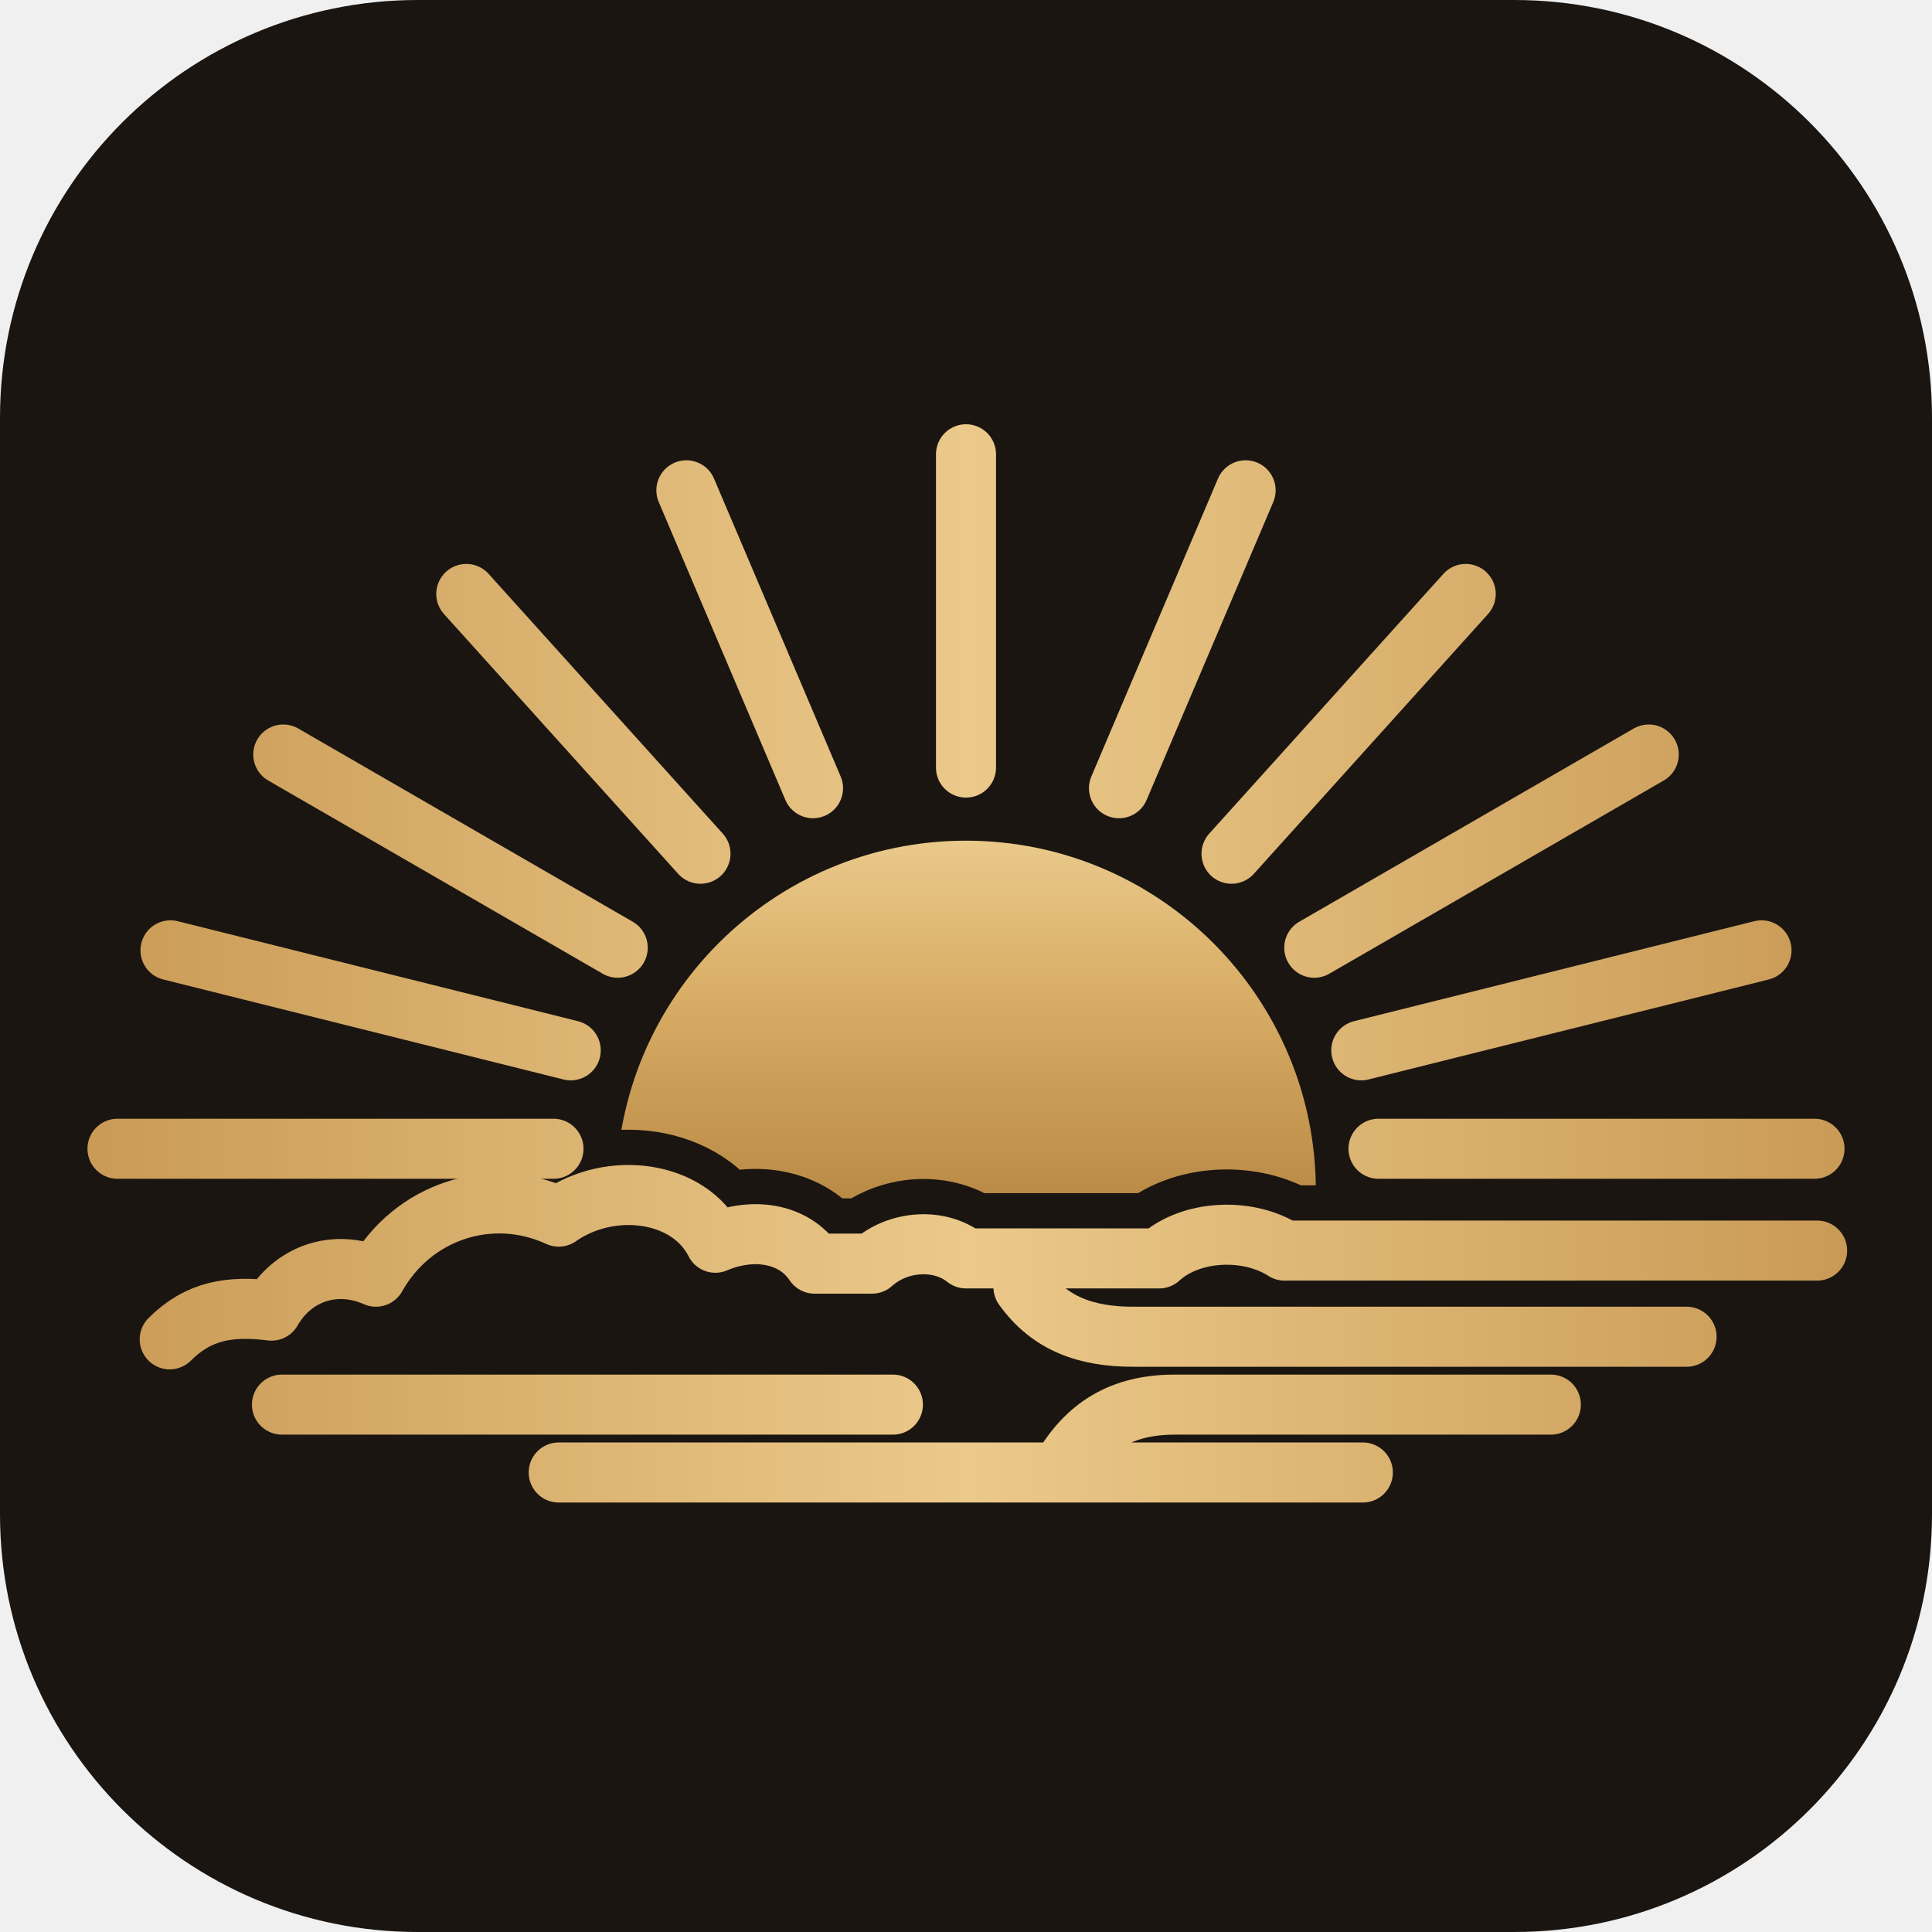
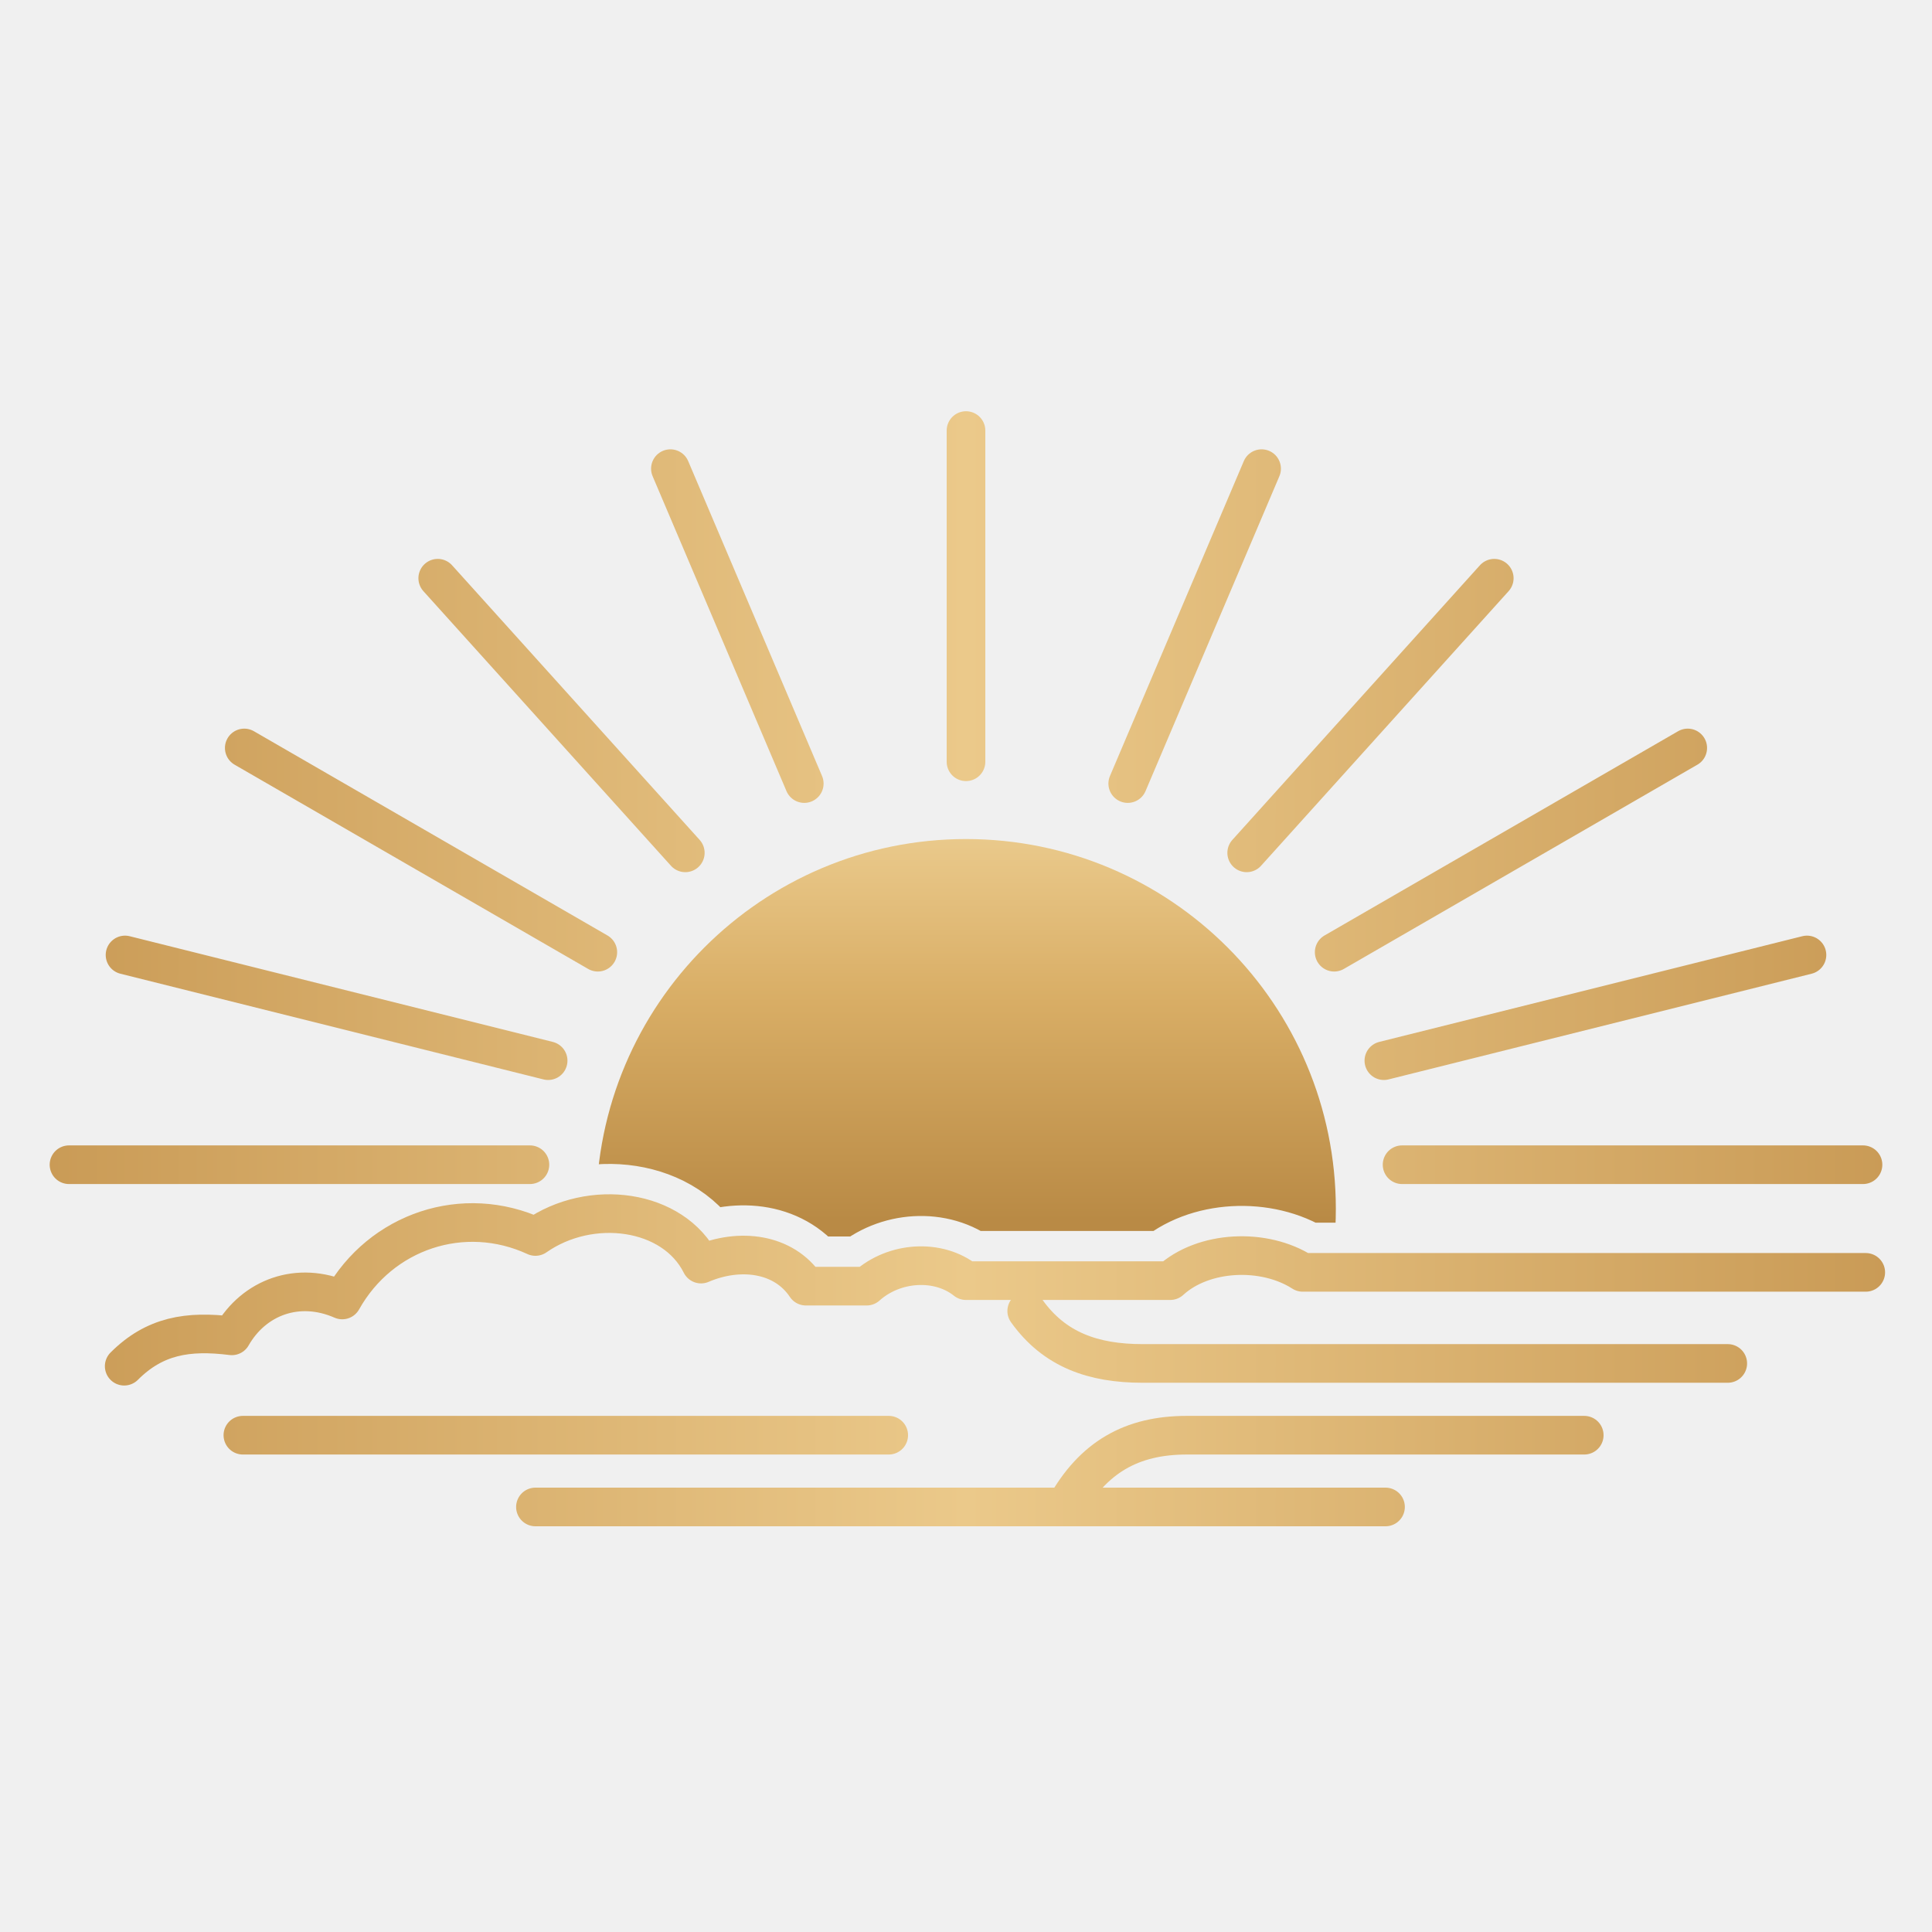
- <svg xmlns="http://www.w3.org/2000/svg" viewBox="-37 -44 74 74">
-   <rect x="-37" y="-44" width="74" height="74" rx="16" fill="#1A1511" />
+ <svg xmlns="http://www.w3.org/2000/svg" viewBox="-35 -42.2 70 70">
  <defs>
    <linearGradient id="sunGfav" x1="0" y1="-16" x2="0" y2="2" gradientUnits="userSpaceOnUse">
      <stop offset="0" stop-color="#F6DDA6" />
      <stop offset=".55" stop-color="#D9AE66" />
      <stop offset="1" stop-color="#B98A45" />
    </linearGradient>
    <linearGradient id="lineGfav" x1="-34" y1="0" x2="34" y2="0" gradientUnits="userSpaceOnUse">
      <stop offset="0" stop-color="#C99A55" />
      <stop offset=".5" stop-color="#EBC98A" />
      <stop offset="1" stop-color="#C99A55" />
    </linearGradient>
    <mask id="skyfav" maskUnits="userSpaceOnUse" x="-40" y="-40" width="80" height="80">
      <rect x="-40" y="-40" width="80" height="42.6" fill="#fff" />
-       <path d="M-30.5 7.3C-29.4 6.2-28.2 6-26.6 6.2C-25.8 4.8-24.2 4.2-22.6 4.9C-21.2 2.4-18.2 1.4-15.6 2.6C-13.6 1.2-10.6 1.6-9.6 3.6C-8.2 3-6.6 3.2-5.8 4.4L-3.6 4.4C-2.6 3.5-1 3.4 0 4.2L7.4 4.2C8.6 3.1 10.8 3 12.2 3.9L32.6 3.9" fill="none" stroke="#000" stroke-width="5" stroke-linecap="round" stroke-linejoin="round" />
+       <path d="M-30.5 7.3C-29.4 6.2-28.2 6-26.6 6.2C-25.8 4.8-24.2 4.2-22.6 4.9C-21.2 2.4-18.2 1.4-15.6 2.6C-13.6 1.2-10.6 1.6-9.6 3.6C-8.2 3-6.6 3.2-5.8 4.4L-3.6 4.4C-2.6 3.5-1 3.4 0 4.2L7.4 4.2C8.6 3.1 10.8 3 12.2 3.9L32.6 3.9" fill="none" stroke="#000" stroke-width="3.6" stroke-linecap="round" stroke-linejoin="round" />
    </mask>
  </defs>
  <circle cx="0" cy="1.6" r="13.4" fill="url(#sunGfav)" mask="url(#skyfav)" />
-   <g fill="none" stroke="url(#lineGfav)" class="lines" stroke-width="2.3" stroke-linecap="round" stroke-linejoin="round">
+   <g fill="none" stroke="url(#lineGfav)" class="lines" stroke-width="1.4" stroke-linecap="round" stroke-linejoin="round">
    <path d="M-15.80 -0.00L-32.50 -0.00M-15.14 -3.77L-30.47 -7.60M-13.34 -7.70L-26.15 -15.10M-10.17 -11.30L-19.14 -21.25M-5.86 -13.81L-10.71 -25.22M15.80 -0.00L32.50 -0.00M15.14 -3.77L30.47 -7.60M13.34 -7.70L26.15 -15.10M10.17 -11.30L19.14 -21.25M5.86 -13.81L10.71 -25.22M0 -14.6L0 -26.6" />
    <path d="M-30.5 7.3C-29.4 6.2-28.2 6-26.6 6.2C-25.8 4.8-24.2 4.2-22.6 4.9C-21.2 2.4-18.2 1.4-15.6 2.6C-13.6 1.2-10.6 1.6-9.6 3.6C-8.2 3-6.6 3.2-5.8 4.4L-3.6 4.4C-2.6 3.5-1 3.4 0 4.2L7.4 4.2C8.6 3.1 10.8 3 12.2 3.9L32.6 3.9" />
    <path d="M2.2 5.3C3.2 6.7 4.6 7.2 6.4 7.2L27.6 7.2M-26.2 9.8L-2.8 9.8M3.6 12.4C4.6 10.6 6 9.8 8 9.8L22.4 9.8M-15.6 12.4L15.2 12.4" />
  </g>
</svg>
